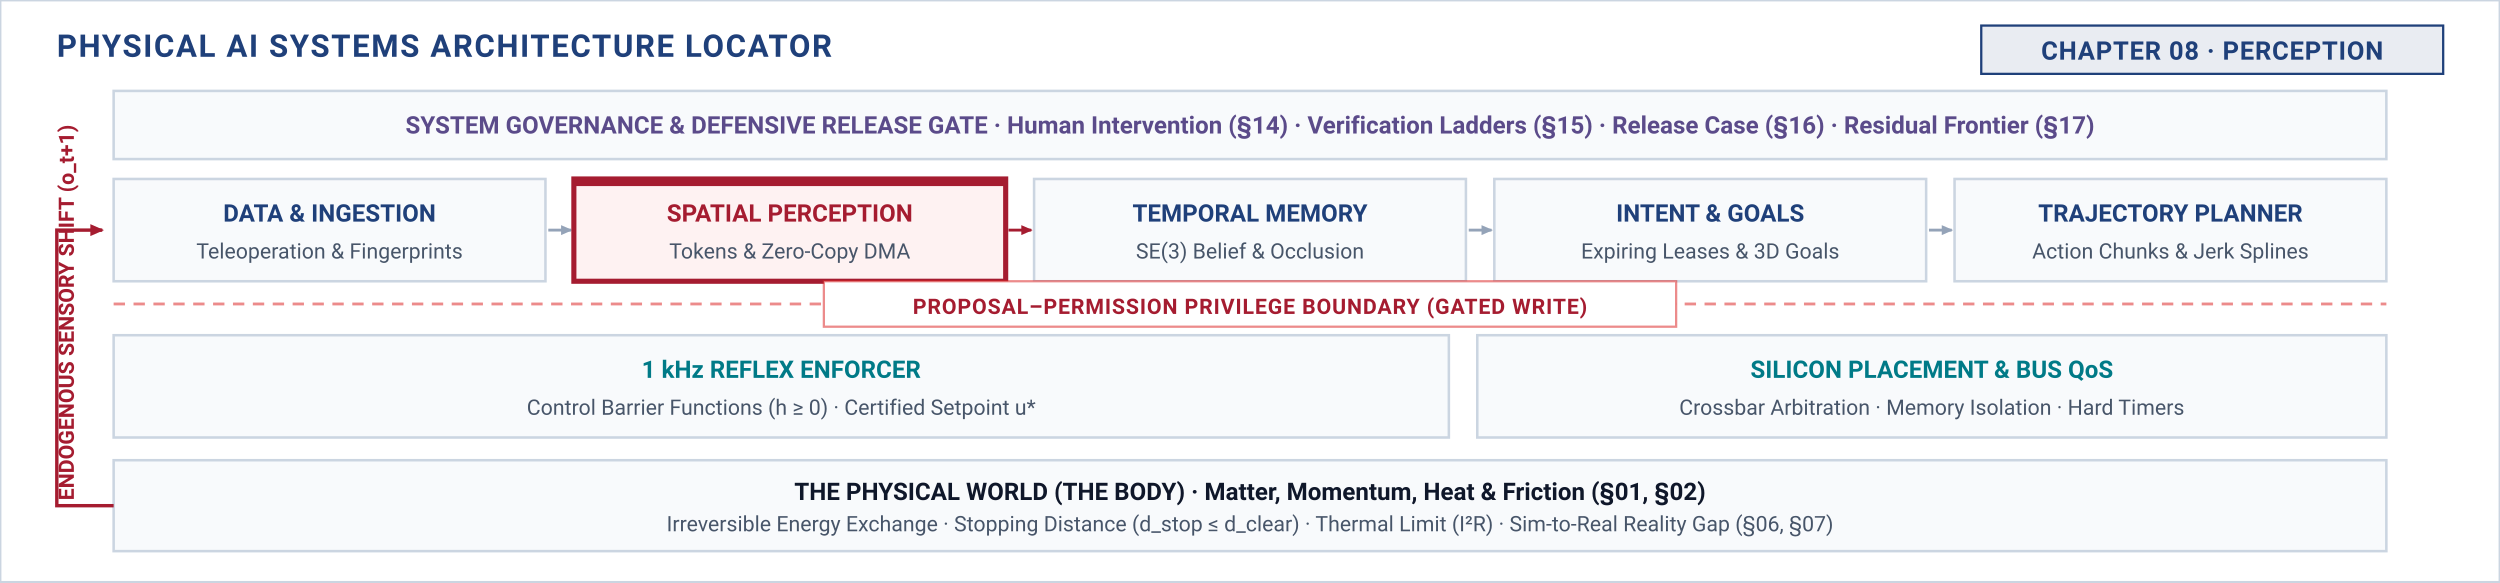
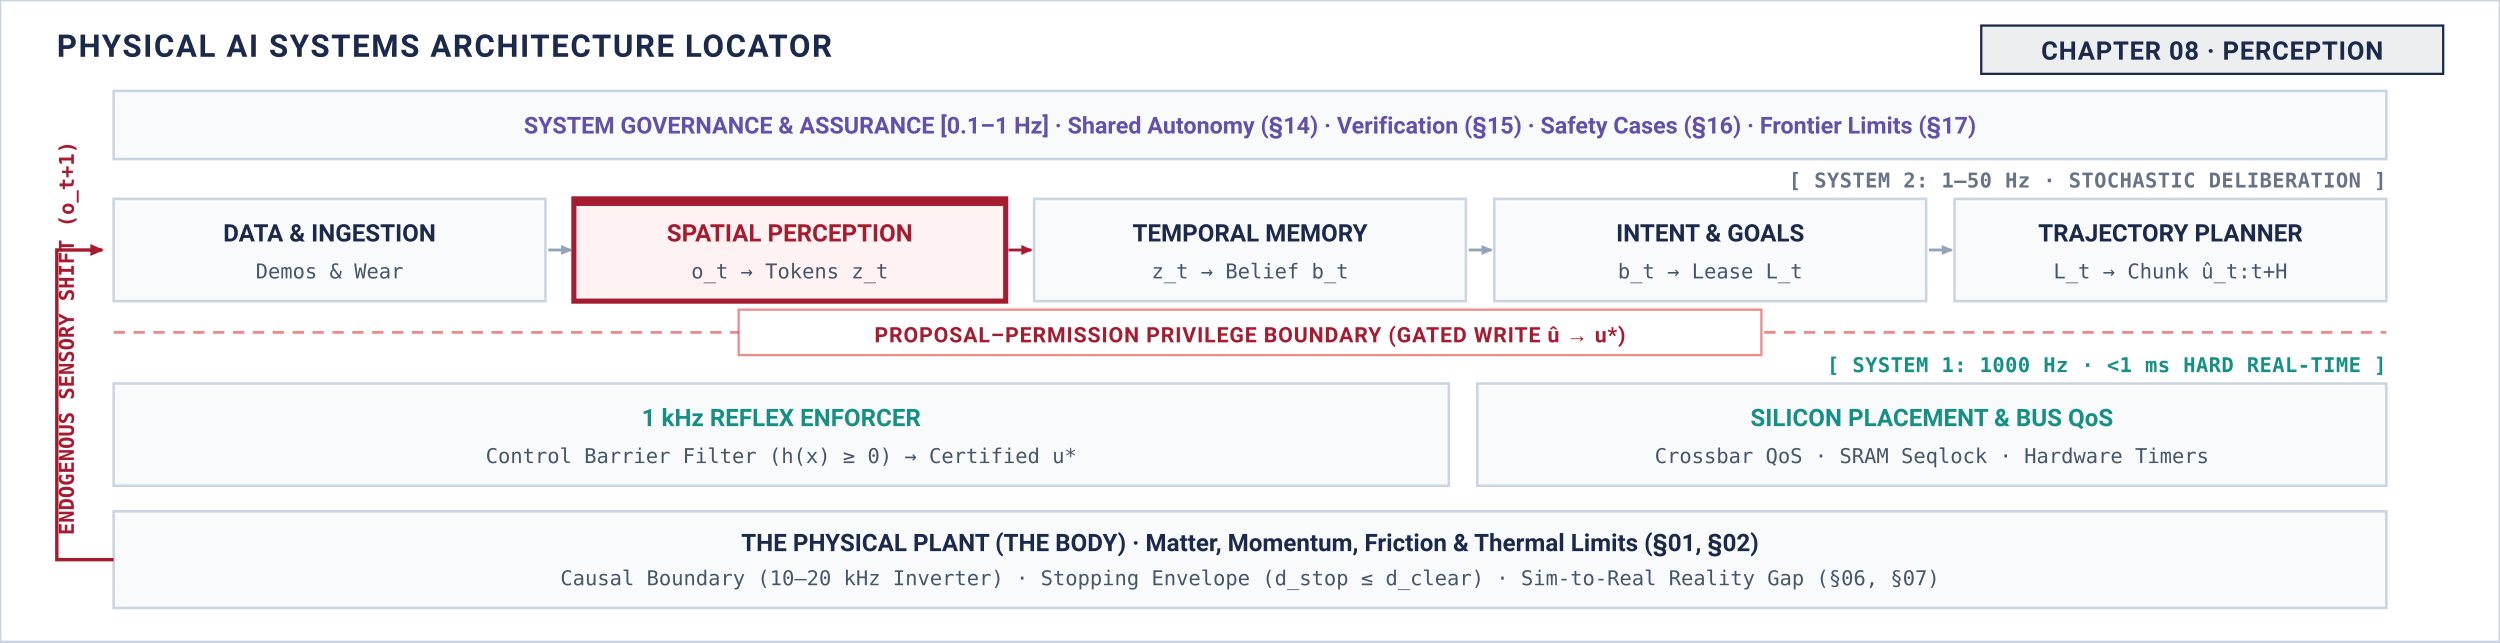
- <svg xmlns="http://www.w3.org/2000/svg" viewBox="0 0 880 205" width="100%" height="100%">
+ <svg xmlns="http://www.w3.org/2000/svg" viewBox="0 0 880 226" width="100%" height="100%">
  <style>
  text { font-family: -apple-system, BlinkMacSystemFont, "Segoe UI", Roboto, "Helvetica Neue", Arial, sans-serif; }
-   .hdr-title { font-size: 11px; font-weight: 700; fill: #1F407A; letter-spacing: 0.05em; }
+   .hdr-title { font-size: 11px; font-weight: 700; fill: #1B2A4A; letter-spacing: 0.05em; }
  .badge-text { font-size: 9px; font-weight: 700; text-anchor: middle; letter-spacing: 0.03em; }
-   .tier-title { font-size: 8.5px; font-weight: 700; fill: #475569; letter-spacing: 0.04em; }
+   .cadence-badge { font-size: 7.2px; font-weight: 700; font-family: "SF Mono", Menlo, Consolas, monospace; letter-spacing: 0.02em; }
  .card-title { font-size: 8.5px; font-weight: 700; text-anchor: middle; }
-   .card-sub { font-size: 7.5px; text-anchor: middle; }
-   .banner-text { font-size: 8.5px; font-weight: 700; text-anchor: middle; }
-   .loop-text { font-size: 7.5px; font-weight: 700; fill: #A51C30; }
+   .card-sub { font-size: 7.2px; text-anchor: middle; font-family: "SF Mono", Menlo, Consolas, monospace; }
+   .banner-text { font-size: 8.2px; font-weight: 700; text-anchor: middle; }
+   .loop-text { font-size: 7.2px; font-weight: 700; fill: #A51C30; font-family: "SF Mono", Menlo, Consolas, monospace; }
  .boundary-text { font-size: 7.5px; font-weight: 700; fill: #A51C30; text-anchor: middle; letter-spacing: 0.04em; }
</style>
  <defs>
    <marker id="arr-navy" viewBox="0 0 10 10" refX="7" refY="5" markerWidth="5" markerHeight="5" orient="auto-start-reverse">
-       <path d="M 0 1.5 L 8 5 L 0 8.5 z" fill="#1F407A" />
+       <path d="M 0 1.5 L 8 5 L 0 8.5 z" fill="#1B2A4A" />
    </marker>
    <marker id="arr-crimson" viewBox="0 0 10 10" refX="7" refY="5" markerWidth="5" markerHeight="5" orient="auto-start-reverse">
      <path d="M 0 1.5 L 8 5 L 0 8.5 z" fill="#A51C30" />
+     </marker>
+     <marker id="arr-teal" viewBox="0 0 10 10" refX="7" refY="5" markerWidth="5" markerHeight="5" orient="auto-start-reverse">
+       <path d="M 0 1.5 L 8 5 L 0 8.5 z" fill="#168F84" />
    </marker>
    <marker id="arr-slate" viewBox="0 0 10 10" refX="7" refY="5" markerWidth="5" markerHeight="5" orient="auto-start-reverse">
      <path d="M 0 1.5 L 8 5 L 0 8.5 z" fill="#94A3B8" />
    </marker>
  </defs>
-   <rect width="880" height="205" fill="#FFFFFF" stroke="#CBD5E1" stroke-width="1" />
+   <rect width="880" height="226" fill="#FFFFFF" stroke="#CBD5E1" stroke-width="1" />
  <text x="20" y="20" class="hdr-title">PHYSICAL AI SYSTEMS ARCHITECTURE LOCATOR</text>
-   <rect x="697.4" y="9" width="162.6" height="17" fill="#1F407A" fill-opacity="0.10" stroke="#1F407A" stroke-width="0.8" />
-   <text x="778.7" y="21" class="badge-text" fill="#1F407A">CHAPTER 08 · PERCEPTION</text>
+   <rect x="697.4" y="9" width="162.6" height="17" fill="#1B2A4A" fill-opacity="0.08" stroke="#1B2A4A" stroke-width="0.8" />
+   <text x="778.7" y="21" class="badge-text" fill="#1B2A4A">CHAPTER 08 · PERCEPTION</text>
  <rect x="40" y="32" width="800" height="24" fill="#F8FAFC" stroke="#CBD5E1" stroke-width="0.9" />
-   <text x="440" y="47" class="banner-text" fill="#5B4B8A">SYSTEM GOVERNANCE &amp; DEFENSIVE RELEASE GATE · Human Intervention (§14) · Verification Ladders (§15) · Release Case (§16) · Residual Frontier (§17)</text>
-   <rect x="40" y="63" width="152" height="36" fill="#F8FAFC" stroke="#CBD5E1" stroke-width="0.9" />
-   <text x="116.0" y="78" class="card-title" fill="#1F407A">DATA &amp; INGESTION</text>
-   <text x="116.0" y="91" class="card-sub" fill="#475569">Teleoperation &amp; Fingerprints</text>
-   <line x1="193" y1="81.0" x2="201" y2="81.0" stroke="#94A3B8" stroke-width="1.0" marker-end="url(#arr-slate)" />
-   <rect x="202" y="63" width="152" height="36" fill="#FEF2F2" stroke="#A51C30" stroke-width="1.8" />
-   <rect x="202" y="63" width="152" height="2.5" fill="#A51C30" />
-   <text x="278.0" y="78" class="card-title" fill="#A51C30">SPATIAL PERCEPTION</text>
-   <text x="278.0" y="91" class="card-sub" fill="#475569">Tokens &amp; Zero-Copy DMA</text>
-   <line x1="355" y1="81.0" x2="363" y2="81.0" stroke="#A51C30" stroke-width="1.0" marker-end="url(#arr-crimson)" />
-   <rect x="364" y="63" width="152" height="36" fill="#F8FAFC" stroke="#CBD5E1" stroke-width="0.9" />
-   <text x="440.0" y="78" class="card-title" fill="#1F407A">TEMPORAL MEMORY</text>
-   <text x="440.0" y="91" class="card-sub" fill="#475569">SE(3) Belief &amp; Occlusion</text>
-   <line x1="517" y1="81.0" x2="525" y2="81.0" stroke="#94A3B8" stroke-width="1.0" marker-end="url(#arr-slate)" />
-   <rect x="526" y="63" width="152" height="36" fill="#F8FAFC" stroke="#CBD5E1" stroke-width="0.9" />
-   <text x="602.0" y="78" class="card-title" fill="#1F407A">INTENT &amp; GOALS</text>
-   <text x="602.0" y="91" class="card-sub" fill="#475569">Expiring Leases &amp; 3D Goals</text>
-   <line x1="679" y1="81.0" x2="687" y2="81.0" stroke="#94A3B8" stroke-width="1.0" marker-end="url(#arr-slate)" />
-   <rect x="688" y="63" width="152" height="36" fill="#F8FAFC" stroke="#CBD5E1" stroke-width="0.9" />
-   <text x="764.0" y="78" class="card-title" fill="#1F407A">TRAJECTORY PLANNER</text>
-   <text x="764.0" y="91" class="card-sub" fill="#475569">Action Chunks &amp; Jerk Splines</text>
-   <line x1="40" y1="107" x2="840" y2="107" stroke="#DC262688" stroke-dasharray="4,3" stroke-width="1.0" />
-   <rect x="290" y="99" width="300" height="16" fill="#FFFFFF" stroke="#DC262688" stroke-width="0.8" />
-   <text x="440" y="110.5" class="boundary-text">PROPOSAL–PERMISSION PRIVILEGE BOUNDARY (GATED WRITE)</text>
-   <rect x="40" y="118" width="470" height="36" fill="#F8FAFC" stroke="#CBD5E1" stroke-width="0.9" />
-   <text x="275.0" y="133" class="card-title" fill="#007A87">1 kHz REFLEX ENFORCER</text>
-   <text x="275.0" y="146" class="card-sub" fill="#475569">Control Barrier Functions (h ≥ 0) · Certified Setpoint u*</text>
-   <rect x="520" y="118" width="320" height="36" fill="#F8FAFC" stroke="#CBD5E1" stroke-width="0.9" />
-   <text x="680.0" y="133" class="card-title" fill="#007A87">SILICON PLACEMENT &amp; BUS QoS</text>
-   <text x="680.0" y="146" class="card-sub" fill="#475569">Crossbar Arbitration · Memory Isolation · Hard Timers</text>
-   <rect x="40" y="162" width="800" height="32" fill="#F8FAFC" stroke="#CBD5E1" stroke-width="0.9" />
-   <text x="440" y="176" class="card-title" fill="#0F172A">THE PHYSICAL WORLD (THE BODY) · Matter, Momentum, Heat &amp; Friction (§01, §02)</text>
-   <text x="440" y="187" class="card-sub" fill="#475569">Irreversible Energy Exchange · Stopping Distance (d_stop ≤ d_clear) · Thermal Limit (I²R) · Sim-to-Real Reality Gap (§06, §07)</text>
-   <path d="M 40 178 L 20 178 L 20 81 L 36 81" fill="none" stroke="#A51C30" stroke-width="1.2" marker-end="url(#arr-crimson)" />
-   <text x="26" y="110" class="loop-text" transform="rotate(-90 26,110)" text-anchor="middle">ENDOGENOUS SENSORY SHIFT (o_t+1)</text>
+   <text x="440" y="47" class="banner-text" fill="#6550A8">SYSTEM GOVERNANCE &amp; ASSURANCE [0.1–1 Hz] · Shared Autonomy (§14) · Verification (§15) · Safety Cases (§16) · Frontier Limits (§17)</text>
+   <text x="840" y="66" class="cadence-badge" fill="#687386" text-anchor="end">[ SYSTEM 2: 1–50 Hz · STOCHASTIC DELIBERATION ]</text>
+   <rect x="40" y="70" width="152" height="36" fill="#F8FAFC" stroke="#CBD5E1" stroke-width="0.9" />
+   <text x="116.0" y="85" class="card-title" fill="#1B2A4A">DATA &amp; INGESTION</text>
+   <text x="116.0" y="98" class="card-sub" fill="#475569">Demos &amp; Wear</text>
+   <line x1="193" y1="88.0" x2="201" y2="88.0" stroke="#94A3B8" stroke-width="1.0" marker-end="url(#arr-slate)" />
+   <rect x="202" y="70" width="152" height="36" fill="#FEF2F2" stroke="#A51C30" stroke-width="1.8" />
+   <rect x="202" y="70" width="152" height="2.5" fill="#A51C30" />
+   <text x="278.0" y="85" class="card-title" fill="#A51C30">SPATIAL PERCEPTION</text>
+   <text x="278.0" y="98" class="card-sub" fill="#475569">o_t → Tokens z_t</text>
+   <line x1="355" y1="88.0" x2="363" y2="88.0" stroke="#A51C30" stroke-width="1.0" marker-end="url(#arr-crimson)" />
+   <rect x="364" y="70" width="152" height="36" fill="#F8FAFC" stroke="#CBD5E1" stroke-width="0.9" />
+   <text x="440.0" y="85" class="card-title" fill="#1B2A4A">TEMPORAL MEMORY</text>
+   <text x="440.0" y="98" class="card-sub" fill="#475569">z_t → Belief b_t</text>
+   <line x1="517" y1="88.0" x2="525" y2="88.0" stroke="#94A3B8" stroke-width="1.0" marker-end="url(#arr-slate)" />
+   <rect x="526" y="70" width="152" height="36" fill="#F8FAFC" stroke="#CBD5E1" stroke-width="0.9" />
+   <text x="602.0" y="85" class="card-title" fill="#1B2A4A">INTENT &amp; GOALS</text>
+   <text x="602.0" y="98" class="card-sub" fill="#475569">b_t → Lease L_t</text>
+   <line x1="679" y1="88.0" x2="687" y2="88.0" stroke="#94A3B8" stroke-width="1.0" marker-end="url(#arr-slate)" />
+   <rect x="688" y="70" width="152" height="36" fill="#F8FAFC" stroke="#CBD5E1" stroke-width="0.9" />
+   <text x="764.0" y="85" class="card-title" fill="#1B2A4A">TRAJECTORY PLANNER</text>
+   <text x="764.0" y="98" class="card-sub" fill="#475569">L_t → Chunk û_t:t+H</text>
+   <line x1="40" y1="117" x2="840" y2="117" stroke="#DC262688" stroke-dasharray="4,3" stroke-width="1.0" />
+   <rect x="260" y="109" width="360" height="16" fill="#FFFFFF" stroke="#DC262688" stroke-width="0.8" />
+   <text x="440" y="120.5" class="boundary-text">PROPOSAL–PERMISSION PRIVILEGE BOUNDARY (GATED WRITE û → u*)</text>
+   <text x="840" y="131" class="cadence-badge" fill="#168F84" text-anchor="end">[ SYSTEM 1: 1000 Hz · &lt;1 ms HARD REAL-TIME ]</text>
+   <rect x="40" y="135" width="470" height="36" fill="#F8FAFC" stroke="#CBD5E1" stroke-width="0.9" />
+   <text x="275.0" y="150" class="card-title" fill="#168F84">1 kHz REFLEX ENFORCER</text>
+   <text x="275.0" y="163" class="card-sub" fill="#475569">Control Barrier Filter (h(x) ≥ 0) → Certified u*</text>
+   <rect x="520" y="135" width="320" height="36" fill="#F8FAFC" stroke="#CBD5E1" stroke-width="0.9" />
+   <text x="680.0" y="150" class="card-title" fill="#168F84">SILICON PLACEMENT &amp; BUS QoS</text>
+   <text x="680.0" y="163" class="card-sub" fill="#475569">Crossbar QoS · SRAM Seqlock · Hardware Timers</text>
+   <rect x="40" y="180" width="800" height="34" fill="#F8FAFC" stroke="#CBD5E1" stroke-width="0.9" />
+   <text x="440" y="194" class="card-title" fill="#1B2A4A">THE PHYSICAL PLANT (THE BODY) · Matter, Momentum, Friction &amp; Thermal Limits (§01, §02)</text>
+   <text x="440" y="206" class="card-sub" fill="#475569">Causal Boundary (10–20 kHz Inverter) · Stopping Envelope (d_stop ≤ d_clear) · Sim-to-Real Reality Gap (§06, §07)</text>
+   <path d="M 40 197 L 20 197 L 20 88 L 36 88" fill="none" stroke="#A51C30" stroke-width="1.2" marker-end="url(#arr-crimson)" />
+   <text x="26" y="119" class="loop-text" transform="rotate(-90 26,119)" text-anchor="middle">ENDOGENOUS SENSORY SHIFT (o_t+1)</text>
</svg>
